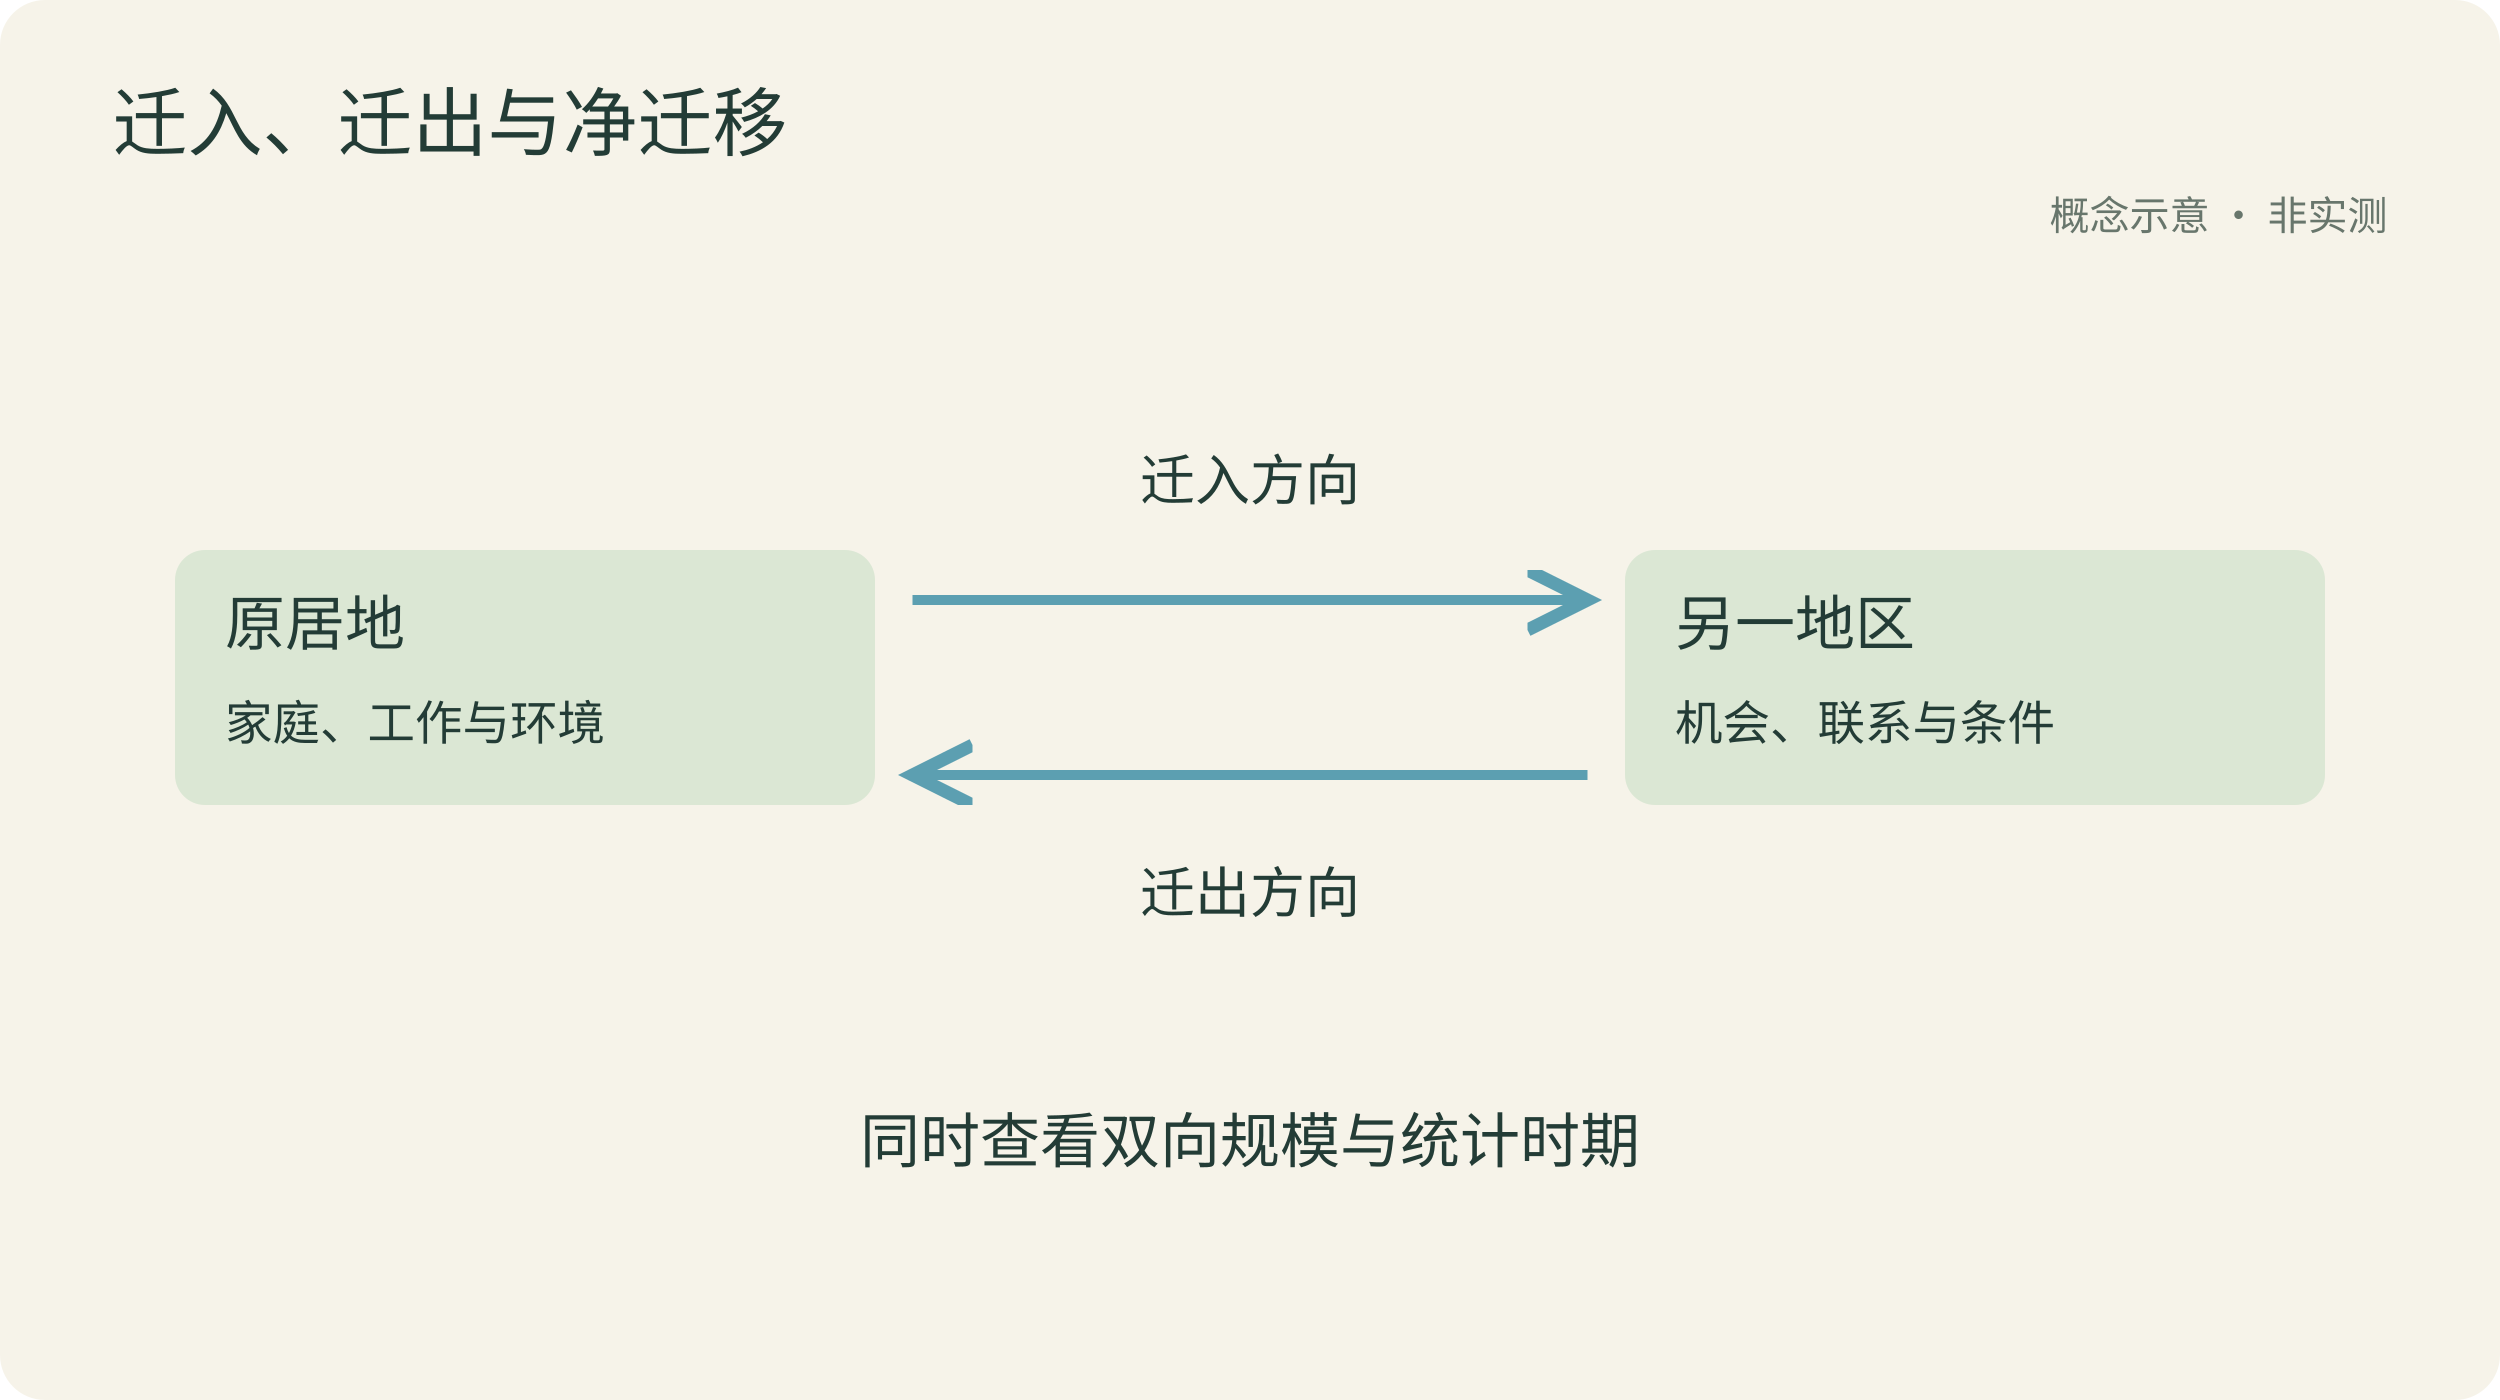
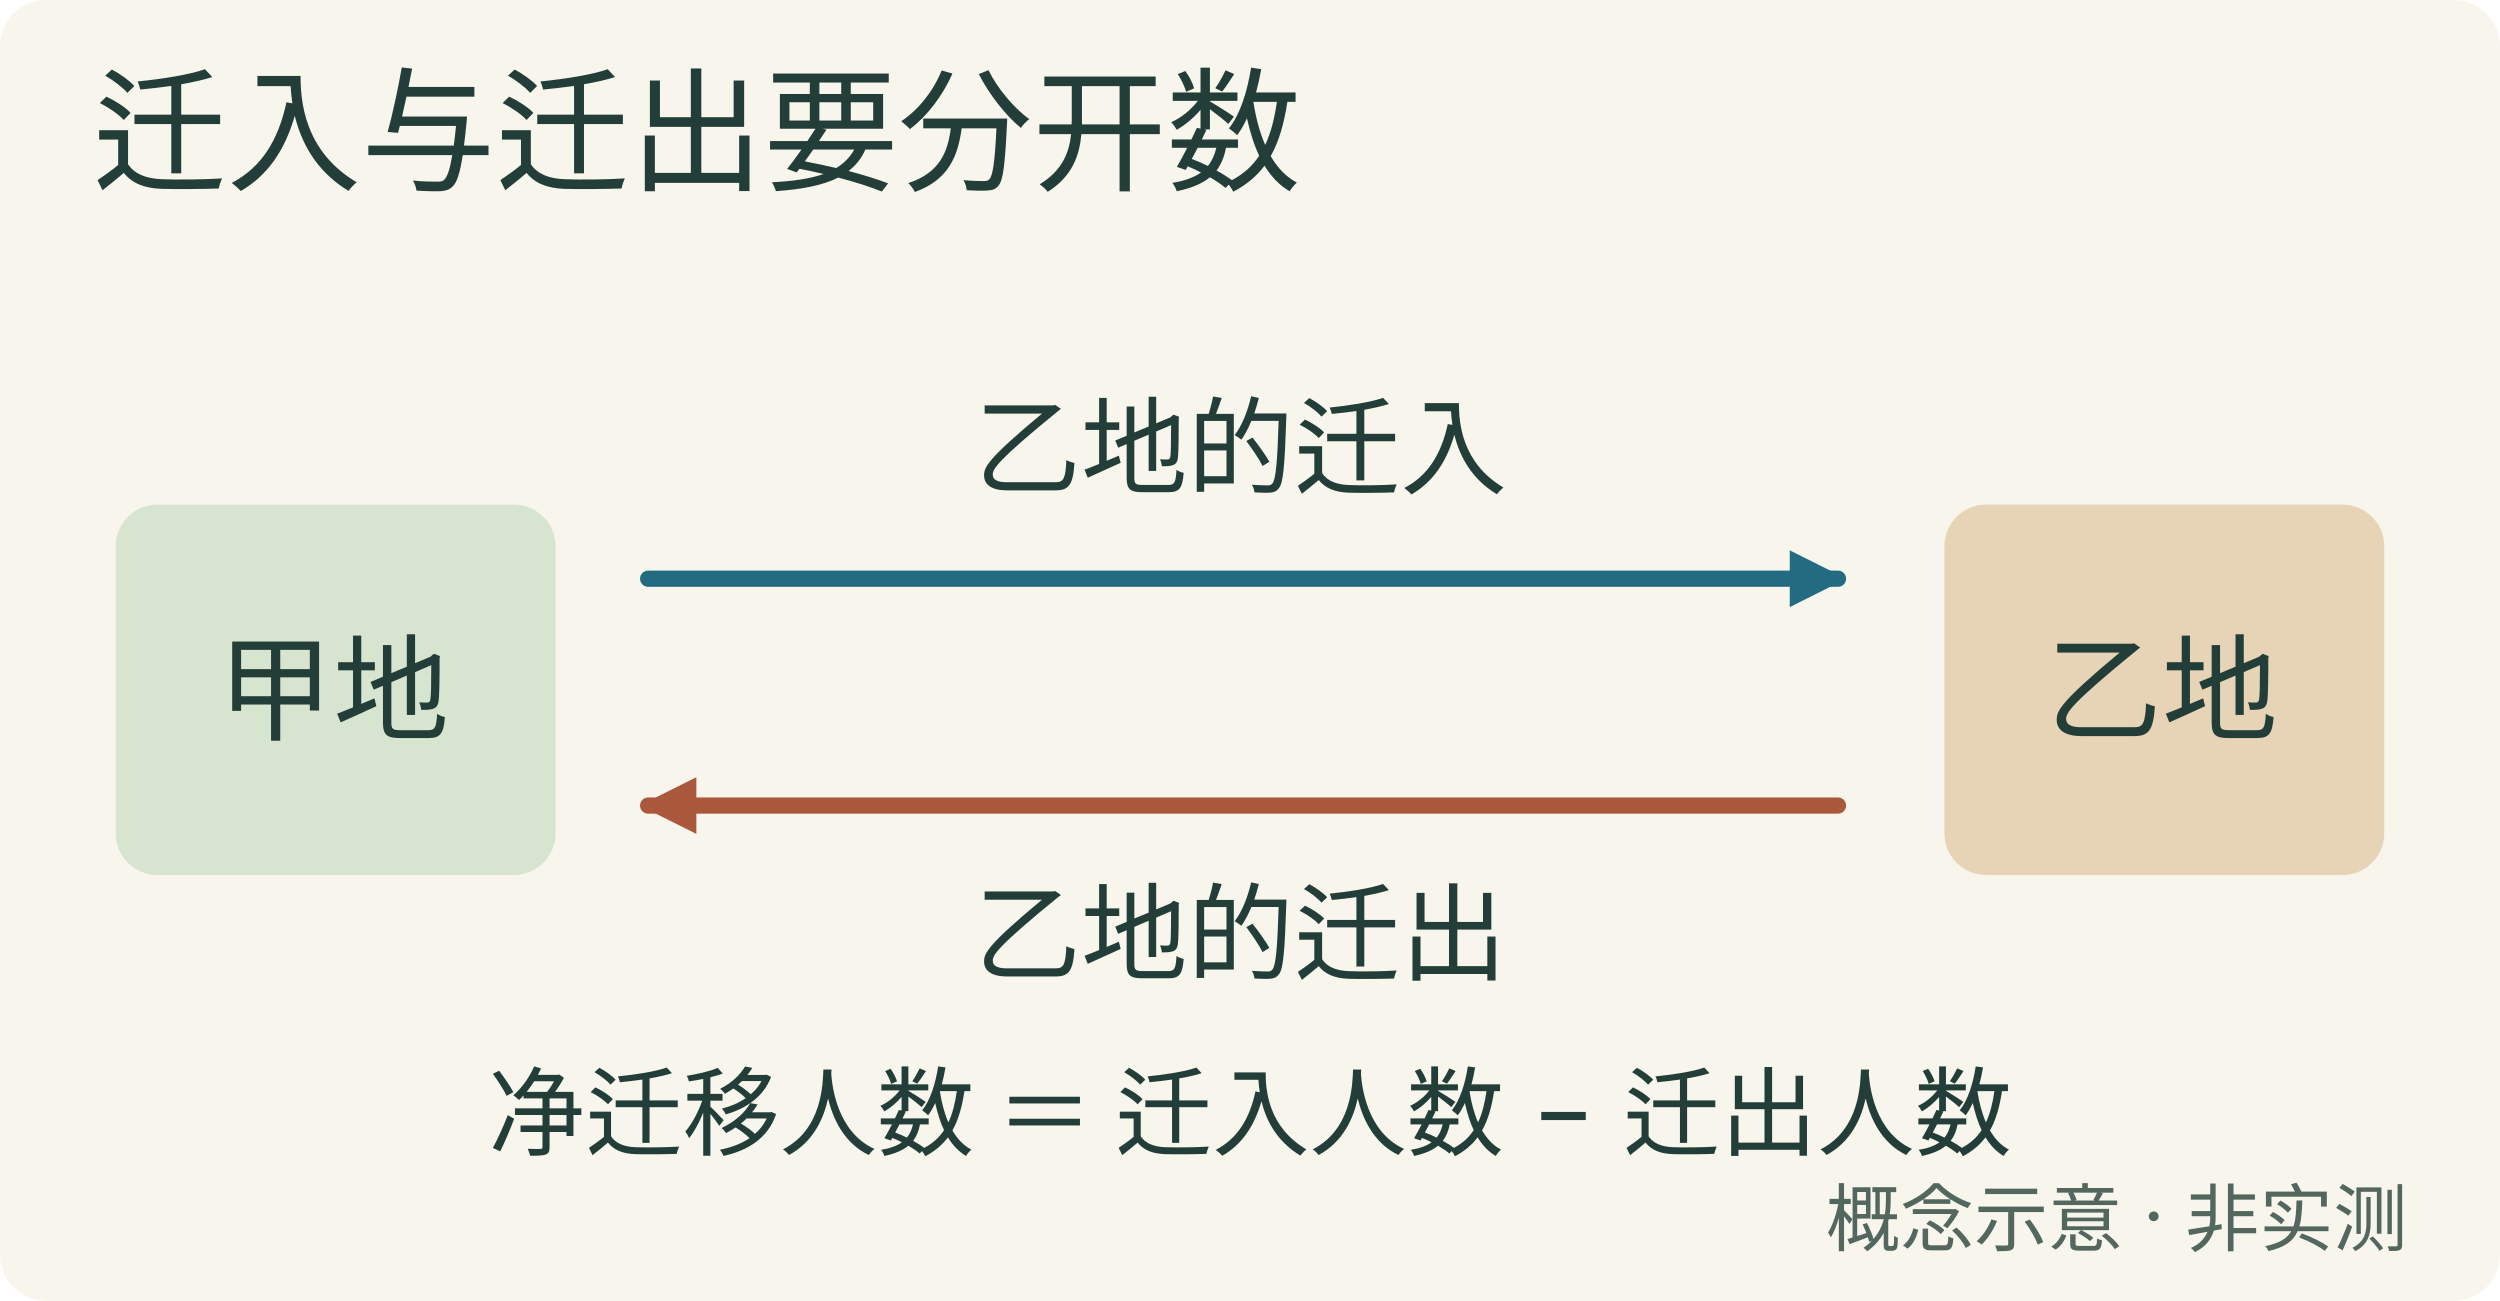
- <svg xmlns="http://www.w3.org/2000/svg" viewBox="0 0 1000 560" width="1000" height="560" role="img" aria-labelledby="title desc">
+ <svg xmlns="http://www.w3.org/2000/svg" width="540" height="281" viewBox="0 0 540 281" role="img" aria-labelledby="title desc">
  <defs>
-     <marker id="arrow" markerWidth="8" markerHeight="8" refX="6" refY="3" orient="auto" markerUnits="strokeWidth">
-       <path d="M0 0 L6 3 L0 6" fill="none" stroke="#5c9fb1" stroke-width="1.3" />
+     <marker id="warm" viewBox="0 0 10 10" refX="8.5" refY="5" markerWidth="3.5" markerHeight="3.5" orient="auto">
+       <path d="M0 0L10 5L0 10Z" fill="#aa583b" />
    </marker>
-     <marker id="warm" markerWidth="8" markerHeight="8" refX="6" refY="3" orient="auto" markerUnits="strokeWidth">
-       <path d="M0 0 L6 3 L0 6" fill="none" stroke="#b7735c" stroke-width="1.3" />
+     <marker id="cool" viewBox="0 0 10 10" refX="8.5" refY="5" markerWidth="3.5" markerHeight="3.5" orient="auto">
+       <path d="M0 0L10 5L0 10Z" fill="#236b81" />
    </marker>
  </defs>
-   <rect width="1000" height="560" rx="18" fill="#f6f3e9" />
-   <g font-family="system-ui, -apple-system, 'PingFang SC', 'Noto Sans CJK SC', sans-serif">
-     <text x="45" y="60" font-size="30" text-anchor="start" fill="#233c36">迁入、迁出与净迁移</text>
-     <text x="955" y="92" font-size="16" text-anchor="end" fill="#68766c">概念示意 · 非实测</text>
-     <rect x="70" y="220" width="280" height="102" rx="12" fill="#dbe7d4" />
-     <text x="90" y="258" font-size="24" text-anchor="start" fill="#233c36">原居地</text>
-     <text x="90" y="296" font-size="19" text-anchor="start" fill="#233c36">家庭、工作与环境</text>
-     <rect x="650" y="220" width="280" height="102" rx="12" fill="#dbe7d4" />
-     <text x="670" y="258" font-size="24" text-anchor="start" fill="#233c36">另一地区</text>
-     <text x="670" y="296" font-size="19" text-anchor="start" fill="#233c36">机会、联系与条件</text>
-     <path d="M365 240 L635 240" fill="none" stroke="#5c9fb1" stroke-width="4" marker-end="url(#arrow)" />
-     <path d="M635 310 L365 310" fill="none" stroke="#5c9fb1" stroke-width="4" marker-end="url(#arrow)" />
-     <text x="500" y="200" font-size="22" text-anchor="middle" fill="#233c36">迁入方向</text>
-     <text x="500" y="365" font-size="22" text-anchor="middle" fill="#233c36">迁出方向</text>
-     <text x="500" y="465" font-size="24" text-anchor="middle" fill="#233c36">同时查看双向规模与统计时期</text>
+   <rect x="0" y="0" width="540" height="281" rx="10" fill="#f7f5ec" />
+   <g font-family="system-ui,-apple-system,'PingFang SC',sans-serif">
+     <text x="20" y="39" font-size="29" fill="#233e39" text-anchor="start">迁入与迁出要分开数</text>
+     <rect x="25" y="109" width="95" height="80" rx="9" fill="#d7e4d0" />
+     <rect x="420" y="109" width="95" height="80" rx="9" fill="#e7d4b6" />
+     <text x="72" y="158" font-size="25" fill="#233e39" text-anchor="middle">甲地</text>
+     <text x="467" y="158" font-size="25" fill="#233e39" text-anchor="middle">乙地</text>
+     <path d="M140 125H397" fill="none" stroke="#236b81" stroke-width="3.5" stroke-linecap="round" marker-end="url(#cool)" />
+     <text x="268" y="105" font-size="23" fill="#233e39" text-anchor="middle">乙地的迁入</text>
+     <path d="M397 174H140" fill="none" stroke="#aa583b" stroke-width="3.5" stroke-linecap="round" marker-end="url(#warm)" />
+     <text x="268" y="210" font-size="23" fill="#233e39" text-anchor="middle">乙地的迁出</text>
+     <text x="270" y="248" font-size="21" fill="#233e39" text-anchor="middle">净迁移人数 ＝ 迁入人数 − 迁出人数</text>
+     <text x="520" y="269" font-size="16" fill="#53675f" text-anchor="end">概念示意 · 非实测</text>
  </g>
</svg>
